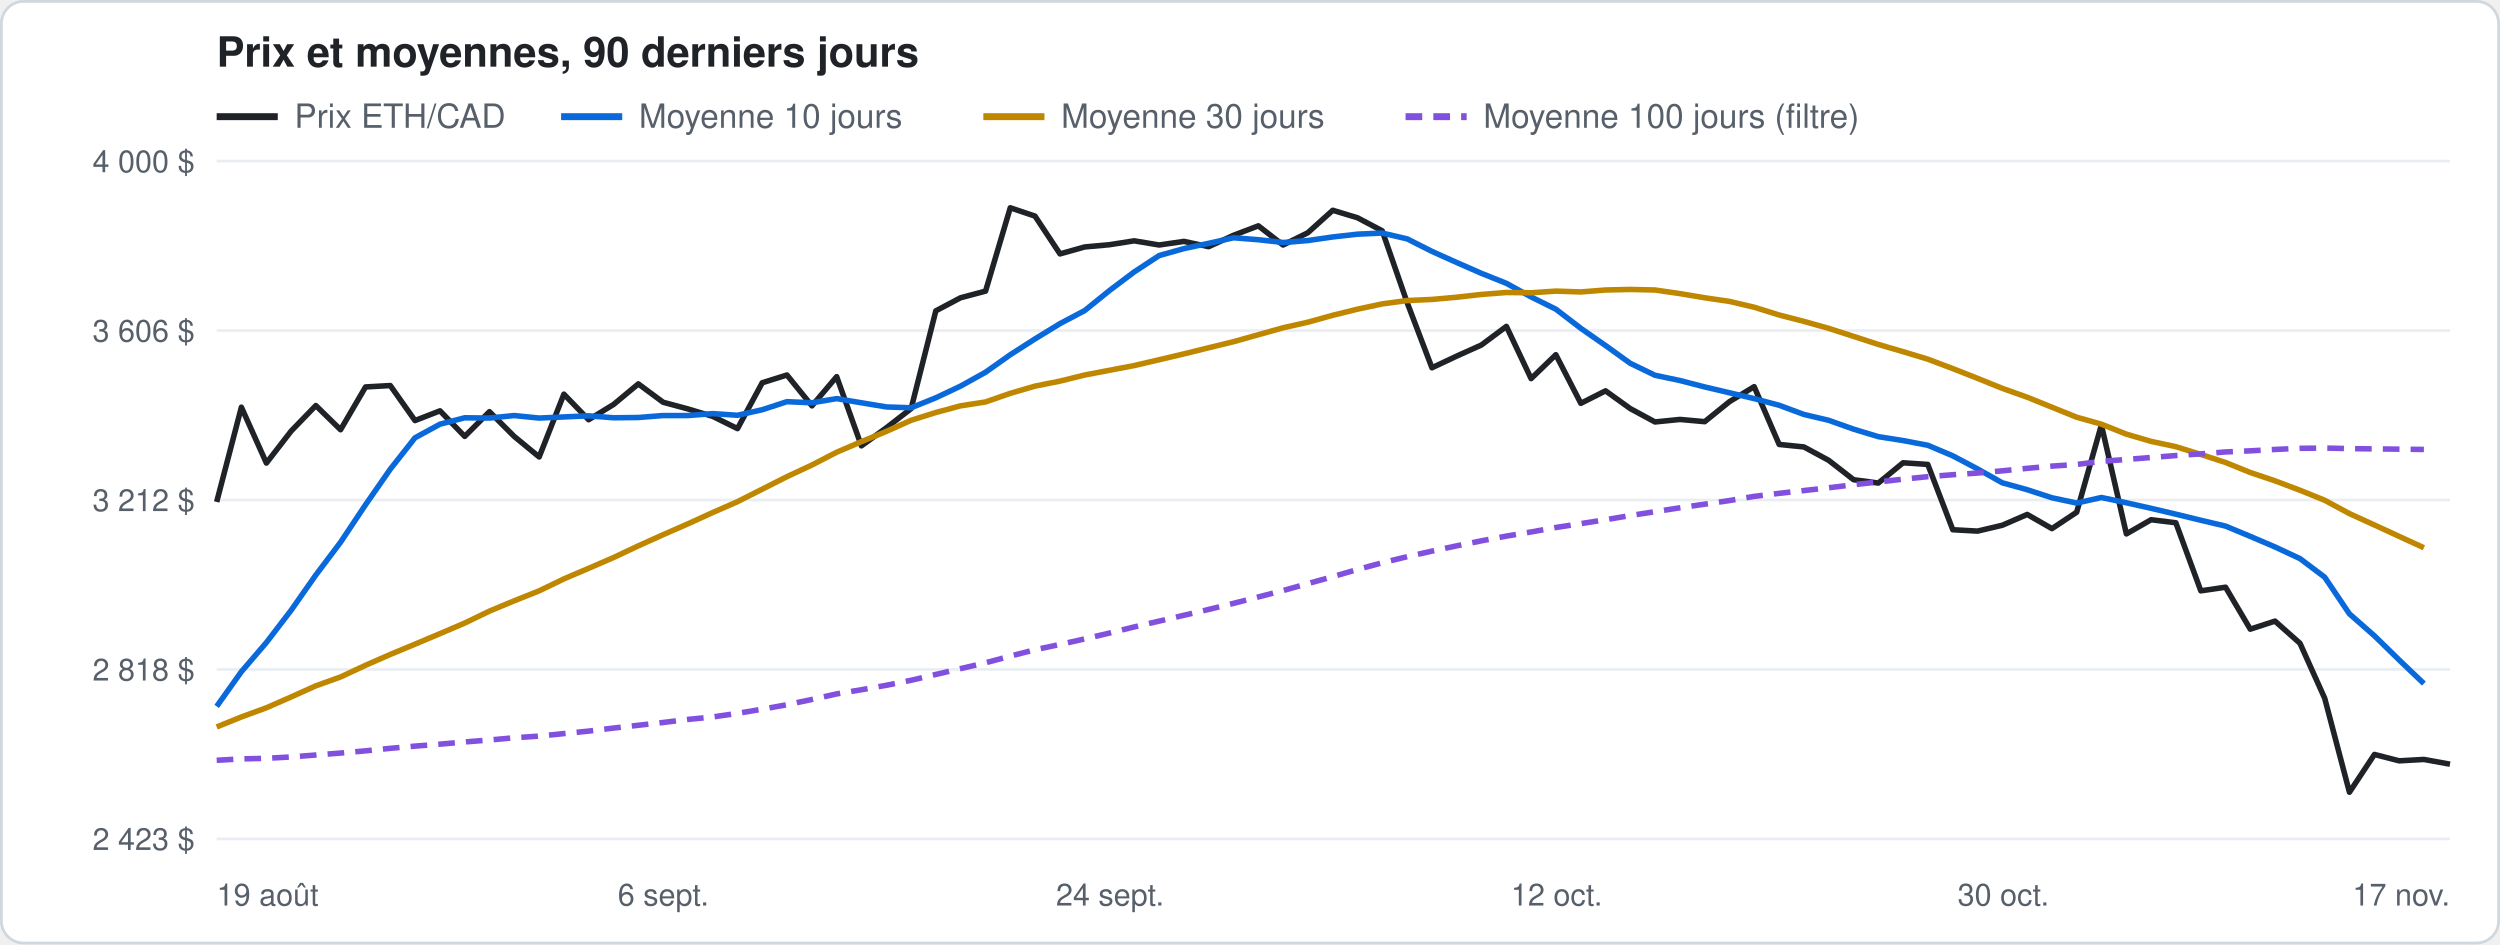
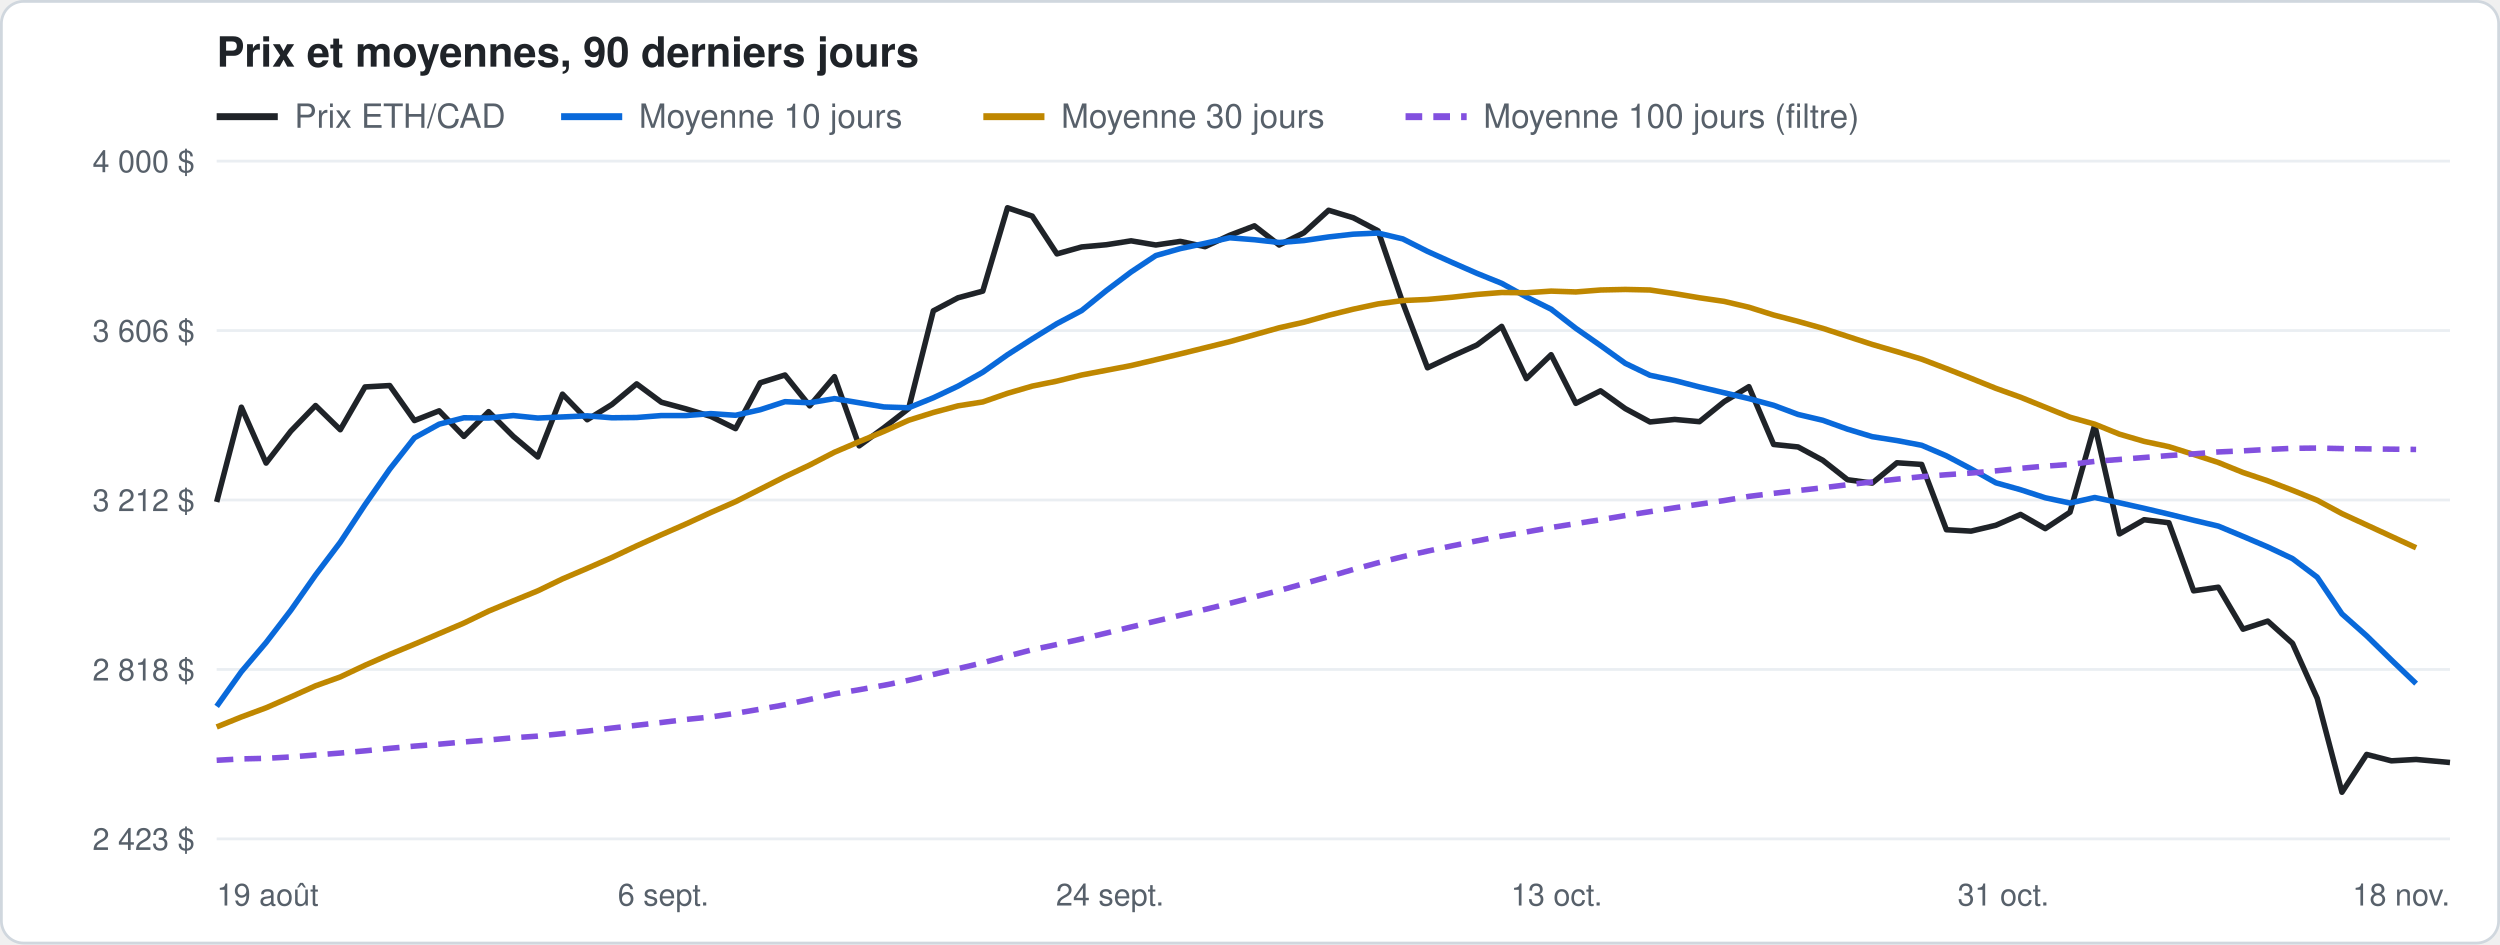
<svg xmlns="http://www.w3.org/2000/svg" width="900" height="340" viewBox="0 0 900 340" font-family="-apple-system, Segoe UI, Helvetica, Arial, sans-serif">
  <rect x="0.5" y="0.5" width="899" height="339" rx="8" fill="#ffffff" stroke="#d0d7de" />
  <text x="78" y="24" font-size="15" font-weight="600" fill="#1f2328">Prix et moyennes, 90 derniers jours</text>
  <line x1="78" y1="42" x2="100" y2="42" stroke="#1f2328" stroke-width="2.5" />
  <text x="106" y="46" font-size="12" fill="#57606a">Prix ETH/CAD</text>
  <line x1="202" y1="42" x2="224" y2="42" stroke="#0969da" stroke-width="2.5" />
  <text x="230" y="46" font-size="12" fill="#57606a">Moyenne 10 jours</text>
  <line x1="354" y1="42" x2="376" y2="42" stroke="#bf8700" stroke-width="2.5" />
  <text x="382" y="46" font-size="12" fill="#57606a">Moyenne 30 jours</text>
  <line x1="506" y1="42" x2="528" y2="42" stroke="#8250df" stroke-width="2.5" stroke-dasharray="6 4" />
  <text x="534" y="46" font-size="12" fill="#57606a">Moyenne 100 jours (filtre)</text>
  <line x1="78" y1="302.0" x2="882" y2="302.0" stroke="#eaeef2" />
  <text x="70" y="306.0" font-size="11" fill="#57606a" text-anchor="end">2 423 $</text>
  <line x1="78" y1="241.0" x2="882" y2="241.0" stroke="#eaeef2" />
  <text x="70" y="245.0" font-size="11" fill="#57606a" text-anchor="end">2 818 $</text>
  <line x1="78" y1="180.0" x2="882" y2="180.0" stroke="#eaeef2" />
  <text x="70" y="184.0" font-size="11" fill="#57606a" text-anchor="end">3 212 $</text>
  <line x1="78" y1="119.0" x2="882" y2="119.0" stroke="#eaeef2" />
  <text x="70" y="123.0" font-size="11" fill="#57606a" text-anchor="end">3 606 $</text>
  <line x1="78" y1="58.0" x2="882" y2="58.0" stroke="#eaeef2" />
  <text x="70" y="62.0" font-size="11" fill="#57606a" text-anchor="end">4 000 $</text>
  <text x="78.0" y="326" font-size="11" fill="#57606a" text-anchor="start">19 août</text>
  <text x="238.8" y="326" font-size="11" fill="#57606a" text-anchor="middle">6 sept.</text>
  <text x="399.6" y="326" font-size="11" fill="#57606a" text-anchor="middle">24 sept.</text>
-   <text x="560.4" y="326" font-size="11" fill="#57606a" text-anchor="middle">12 oct.</text>
-   <text x="721.2" y="326" font-size="11" fill="#57606a" text-anchor="middle">30 oct.</text>
-   <text x="882.0" y="326" font-size="11" fill="#57606a" text-anchor="end">17 nov.</text>
-   <polyline points="78.0,180.7 86.9,146.6 95.9,166.7 104.8,155.2 113.7,146.0 122.6,154.7 131.6,139.3 140.5,138.8 149.4,151.4 158.4,147.9 167.3,157.1 176.2,148.2 185.1,157.1 194.1,164.5 203.0,141.9 211.9,151.1 220.9,145.6 229.8,138.2 238.7,144.8 247.6,147.2 256.6,149.9 265.5,154.3 274.4,137.8 283.3,135.0 292.3,146.1 301.2,135.6 310.1,160.5 319.1,154.0 328.0,147.1 336.9,111.9 345.8,107.2 354.8,104.8 363.7,74.8 372.6,77.8 381.6,91.4 390.5,88.9 399.4,88.1 408.3,86.7 417.3,88.2 426.2,86.9 435.1,88.8 444.1,84.7 453.0,81.3 461.9,88.2 470.8,83.8 479.8,75.7 488.7,78.4 497.6,83.1 506.6,109.0 515.5,132.4 524.4,128.2 533.3,124.2 542.3,117.5 551.2,136.3 560.1,127.7 569.1,145.2 578.0,140.7 586.9,147.1 595.8,151.9 604.8,151.0 613.7,151.8 622.6,144.6 631.5,139.2 640.5,160.0 649.4,160.9 658.3,165.7 667.3,172.7 676.2,173.9 685.1,166.6 694.0,167.2 703.0,190.7 711.9,191.2 720.8,189.1 729.8,185.2 738.7,190.3 747.6,184.4 756.5,153.0 765.5,192.2 774.4,187.1 783.3,188.2 792.3,212.7 801.2,211.4 810.1,226.5 819.0,223.6 828.0,231.6 836.9,251.4 845.8,285.2 854.8,271.6 863.7,273.9 872.6,273.4 882.0,275.1" fill="none" stroke="#1f2328" stroke-width="2" stroke-linejoin="round" />
-   <polyline points="78.0,254.3 86.9,241.8 95.9,231.3 104.8,219.7 113.7,207.0 122.6,195.2 131.6,181.7 140.5,168.9 149.4,157.6 158.4,152.7 167.3,150.4 176.2,150.5 185.1,149.6 194.1,150.5 203.0,150.1 211.9,149.7 220.9,150.4 229.8,150.3 238.7,149.6 247.6,149.6 256.6,148.9 265.5,149.5 274.4,147.5 283.3,144.6 292.3,145.0 301.2,143.5 310.1,145.0 319.1,146.5 328.0,146.8 336.9,143.2 345.8,139.0 354.8,134.0 363.7,127.7 372.6,122.0 381.6,116.5 390.5,111.8 399.4,104.6 408.3,97.9 417.3,92.0 426.2,89.5 435.1,87.6 444.1,85.6 453.0,86.3 461.9,87.3 470.8,86.6 479.8,85.3 488.7,84.3 497.6,83.9 506.6,86.0 515.5,90.5 524.4,94.5 533.3,98.4 542.3,102.0 551.2,106.9 560.1,111.3 569.1,118.2 578.0,124.4 586.9,130.8 595.8,135.1 604.8,137.0 613.7,139.3 622.6,141.4 631.5,143.5 640.5,145.9 649.4,149.2 658.3,151.3 667.3,154.5 676.2,157.2 685.1,158.6 694.0,160.3 703.0,164.1 711.9,168.8 720.8,173.8 729.8,176.3 738.7,179.2 747.6,181.1 756.5,179.1 765.5,181.0 774.4,183.0 783.3,185.1 792.3,187.3 801.2,189.4 810.1,193.1 819.0,196.9 828.0,201.1 836.9,207.8 845.8,221.0 854.8,228.9 863.7,237.6 872.6,246.1" fill="none" stroke="#0969da" stroke-width="2" stroke-linejoin="round" />
-   <polyline points="78.0,261.7 86.9,258.1 95.9,254.8 104.8,250.9 113.7,246.9 122.6,243.7 131.6,239.5 140.5,235.6 149.4,231.9 158.4,228.1 167.3,224.3 176.2,220.0 185.1,216.3 194.1,212.7 203.0,208.4 211.9,204.6 220.9,200.7 229.8,196.5 238.7,192.5 247.6,188.6 256.6,184.5 265.5,180.6 274.4,176.1 283.3,171.6 292.3,167.4 301.2,162.8 310.1,159.0 319.1,155.3 328.0,151.3 336.9,148.5 345.8,146.1 354.8,144.7 363.7,141.6 372.6,139.0 381.6,137.2 390.5,135.0 399.4,133.3 408.3,131.6 417.3,129.5 426.2,127.4 435.1,125.2 444.1,123.0 453.0,120.5 461.9,118.0 470.8,116.0 479.8,113.5 488.7,111.3 497.6,109.4 506.6,108.2 515.5,107.8 524.4,107.0 533.3,106.0 542.3,105.3 551.2,105.4 560.1,104.8 569.1,105.1 578.0,104.4 586.9,104.2 595.8,104.4 604.8,105.7 613.7,107.2 622.6,108.5 631.5,110.6 640.5,113.4 649.4,115.7 658.3,118.2 667.3,121.1 676.2,124.0 685.1,126.6 694.0,129.3 703.0,132.7 711.9,136.2 720.8,139.8 729.8,143.0 738.7,146.6 747.6,150.2 756.5,152.7 765.5,156.3 774.4,158.9 783.3,160.8 792.3,163.6 801.2,166.5 810.1,170.1 819.0,173.1 828.0,176.5 836.9,180.1 845.8,184.9 854.8,189.0 863.7,193.1 872.6,197.2" fill="none" stroke="#bf8700" stroke-width="2" stroke-linejoin="round" />
-   <polyline points="78.0,273.7 86.9,273.2 95.9,273.0 104.8,272.5 113.7,271.8 122.6,271.1 131.6,270.3 140.5,269.4 149.4,268.6 158.4,267.9 167.3,267.1 176.2,266.4 185.1,265.6 194.1,265.0 203.0,264.1 211.9,263.2 220.9,262.1 229.8,261.1 238.7,260.1 247.6,259.0 256.6,258.1 265.5,256.8 274.4,255.3 283.3,253.7 292.3,251.8 301.2,249.8 310.1,248.3 319.1,246.7 328.0,244.9 336.9,242.8 345.8,240.7 354.8,238.6 363.7,236.2 372.6,233.9 381.6,232.0 390.5,230.0 399.4,227.9 408.3,225.7 417.3,223.6 426.2,221.5 435.1,219.4 444.1,217.2 453.0,214.9 461.9,212.6 470.8,210.1 479.8,207.6 488.7,205.0 497.6,202.6 506.6,200.4 515.5,198.4 524.4,196.5 533.3,194.7 542.3,193.0 551.2,191.5 560.1,189.9 569.1,188.5 578.0,187.1 586.9,185.6 595.8,184.2 604.8,182.8 613.7,181.5 622.6,180.2 631.5,178.7 640.5,177.6 649.4,176.6 658.3,175.6 667.3,174.5 676.2,173.5 685.1,172.5 694.0,171.6 703.0,170.9 711.9,170.3 720.8,169.5 729.8,168.6 738.7,167.8 747.6,167.2 756.5,166.1 765.5,165.4 774.4,164.7 783.3,164.0 792.3,163.4 801.2,162.7 810.1,162.3 819.0,161.8 828.0,161.4 836.9,161.3 845.8,161.5 854.8,161.6 863.7,161.7 872.6,161.8" fill="none" stroke="#8250df" stroke-width="2" stroke-linejoin="round" stroke-dasharray="6 4" />
+   <text x="560.4" y="326" font-size="11" fill="#57606a" text-anchor="middle">13 oct.</text>
+   <text x="721.2" y="326" font-size="11" fill="#57606a" text-anchor="middle">31 oct.</text>
+   <text x="882.0" y="326" font-size="11" fill="#57606a" text-anchor="end">18 nov.</text>
+   <polyline points="78.0,180.7 86.9,146.6 95.8,166.7 104.7,155.2 113.6,146.0 122.5,154.7 131.4,139.3 140.3,138.8 149.2,151.4 158.1,147.9 167.0,157.1 175.9,148.2 184.8,157.1 193.6,164.5 202.5,141.9 211.4,151.1 220.3,145.6 229.2,138.2 238.1,144.8 247.0,147.2 255.9,149.9 264.8,154.3 273.7,137.8 282.6,135.0 291.5,146.1 300.4,135.6 309.3,160.5 318.2,154.0 327.1,147.1 336.0,111.9 344.9,107.2 353.8,104.8 362.7,74.8 371.6,77.8 380.5,91.4 389.4,88.9 398.3,88.1 407.2,86.7 416.1,88.2 424.9,86.9 433.8,88.8 442.7,84.7 451.6,81.3 460.5,88.2 469.4,83.8 478.3,75.7 487.2,78.4 496.1,83.1 505.0,109.0 513.9,132.4 522.8,128.2 531.7,124.2 540.6,117.5 549.5,136.3 558.4,127.7 567.3,145.2 576.2,140.7 585.1,147.1 594.0,151.9 602.9,151.0 611.8,151.8 620.7,144.6 629.6,139.2 638.5,160.0 647.3,160.9 656.2,165.7 665.1,172.7 674.0,173.9 682.9,166.6 691.8,167.2 700.7,190.7 709.6,191.2 718.5,189.1 727.4,185.2 736.3,190.3 745.2,184.4 754.1,153.0 763.0,192.2 771.9,187.1 780.8,188.2 789.7,212.7 798.6,211.4 807.5,226.5 816.4,223.6 825.3,231.6 834.2,251.4 843.1,285.2 852.0,271.6 860.9,273.9 869.8,273.4 882.0,274.5" fill="none" stroke="#1f2328" stroke-width="2" stroke-linejoin="round" />
+   <polyline points="78.0,254.3 86.9,241.8 95.8,231.3 104.7,219.7 113.6,207.0 122.5,195.2 131.4,181.7 140.3,168.9 149.2,157.6 158.1,152.7 167.0,150.4 175.9,150.5 184.8,149.6 193.6,150.5 202.5,150.1 211.4,149.7 220.3,150.4 229.2,150.3 238.1,149.6 247.0,149.6 255.9,148.9 264.8,149.5 273.7,147.5 282.6,144.6 291.5,145.0 300.4,143.5 309.3,145.0 318.2,146.5 327.1,146.8 336.0,143.2 344.9,139.0 353.8,134.0 362.7,127.7 371.6,122.0 380.5,116.5 389.4,111.8 398.3,104.6 407.2,97.9 416.1,92.0 424.9,89.5 433.8,87.6 442.7,85.6 451.6,86.3 460.5,87.3 469.4,86.6 478.3,85.3 487.2,84.3 496.1,83.9 505.0,86.0 513.9,90.5 522.8,94.5 531.7,98.4 540.6,102.0 549.5,106.9 558.4,111.3 567.3,118.2 576.2,124.4 585.1,130.8 594.0,135.1 602.9,137.0 611.8,139.3 620.7,141.4 629.6,143.5 638.5,145.9 647.3,149.2 656.2,151.3 665.1,154.5 674.0,157.2 682.9,158.6 691.8,160.3 700.7,164.1 709.6,168.8 718.5,173.8 727.4,176.3 736.3,179.2 745.2,181.1 754.1,179.1 763.0,181.0 771.9,183.0 780.8,185.1 789.7,187.3 798.6,189.4 807.5,193.1 816.4,196.9 825.3,201.1 834.2,207.8 843.1,221.0 852.0,228.9 860.9,237.6 869.8,246.1" fill="none" stroke="#0969da" stroke-width="2" stroke-linejoin="round" />
+   <polyline points="78.0,261.7 86.9,258.1 95.8,254.8 104.7,250.9 113.6,246.9 122.5,243.7 131.4,239.5 140.3,235.6 149.2,231.9 158.1,228.1 167.0,224.3 175.9,220.0 184.8,216.3 193.6,212.7 202.5,208.4 211.4,204.6 220.3,200.7 229.2,196.5 238.1,192.5 247.0,188.6 255.9,184.5 264.8,180.6 273.7,176.1 282.6,171.6 291.5,167.4 300.4,162.8 309.3,159.0 318.2,155.3 327.1,151.3 336.0,148.5 344.9,146.1 353.8,144.7 362.7,141.6 371.6,139.0 380.5,137.2 389.4,135.0 398.3,133.3 407.2,131.6 416.1,129.5 424.9,127.4 433.8,125.2 442.7,123.0 451.6,120.5 460.5,118.0 469.4,116.0 478.3,113.5 487.2,111.3 496.1,109.4 505.0,108.2 513.9,107.8 522.8,107.0 531.7,106.0 540.6,105.3 549.5,105.4 558.4,104.8 567.3,105.1 576.2,104.4 585.1,104.2 594.0,104.4 602.9,105.7 611.8,107.2 620.7,108.5 629.6,110.6 638.5,113.4 647.3,115.7 656.2,118.2 665.1,121.1 674.0,124.0 682.9,126.6 691.8,129.3 700.7,132.7 709.6,136.2 718.5,139.8 727.4,143.0 736.3,146.6 745.2,150.2 754.1,152.7 763.0,156.3 771.9,158.9 780.8,160.8 789.7,163.6 798.6,166.5 807.5,170.1 816.4,173.1 825.3,176.5 834.2,180.1 843.1,184.9 852.0,189.0 860.9,193.1 869.8,197.2" fill="none" stroke="#bf8700" stroke-width="2" stroke-linejoin="round" />
+   <polyline points="78.0,273.7 86.9,273.2 95.8,273.0 104.7,272.5 113.6,271.8 122.5,271.1 131.4,270.3 140.3,269.4 149.2,268.6 158.1,267.9 167.0,267.1 175.9,266.4 184.8,265.6 193.6,265.0 202.5,264.1 211.4,263.2 220.3,262.1 229.2,261.1 238.1,260.1 247.0,259.0 255.9,258.1 264.8,256.8 273.7,255.3 282.6,253.7 291.5,251.8 300.4,249.8 309.3,248.3 318.2,246.7 327.1,244.9 336.0,242.8 344.9,240.7 353.8,238.6 362.7,236.2 371.6,233.9 380.5,232.0 389.4,230.0 398.3,227.9 407.2,225.7 416.1,223.6 424.9,221.5 433.8,219.4 442.7,217.2 451.6,214.9 460.5,212.6 469.4,210.1 478.3,207.6 487.2,205.0 496.1,202.6 505.0,200.4 513.9,198.4 522.8,196.5 531.7,194.7 540.6,193.0 549.5,191.5 558.4,189.9 567.3,188.5 576.2,187.1 585.1,185.6 594.0,184.2 602.9,182.8 611.8,181.5 620.7,180.2 629.6,178.7 638.5,177.6 647.3,176.6 656.2,175.6 665.1,174.5 674.0,173.5 682.9,172.5 691.8,171.6 700.7,170.9 709.6,170.3 718.5,169.5 727.4,168.6 736.3,167.8 745.2,167.2 754.1,166.1 763.0,165.4 771.9,164.7 780.8,164.0 789.7,163.4 798.6,162.7 807.5,162.3 816.4,161.8 825.3,161.4 834.2,161.3 843.1,161.5 852.0,161.6 860.9,161.7 869.8,161.8" fill="none" stroke="#8250df" stroke-width="2" stroke-linejoin="round" stroke-dasharray="6 4" />
</svg>
